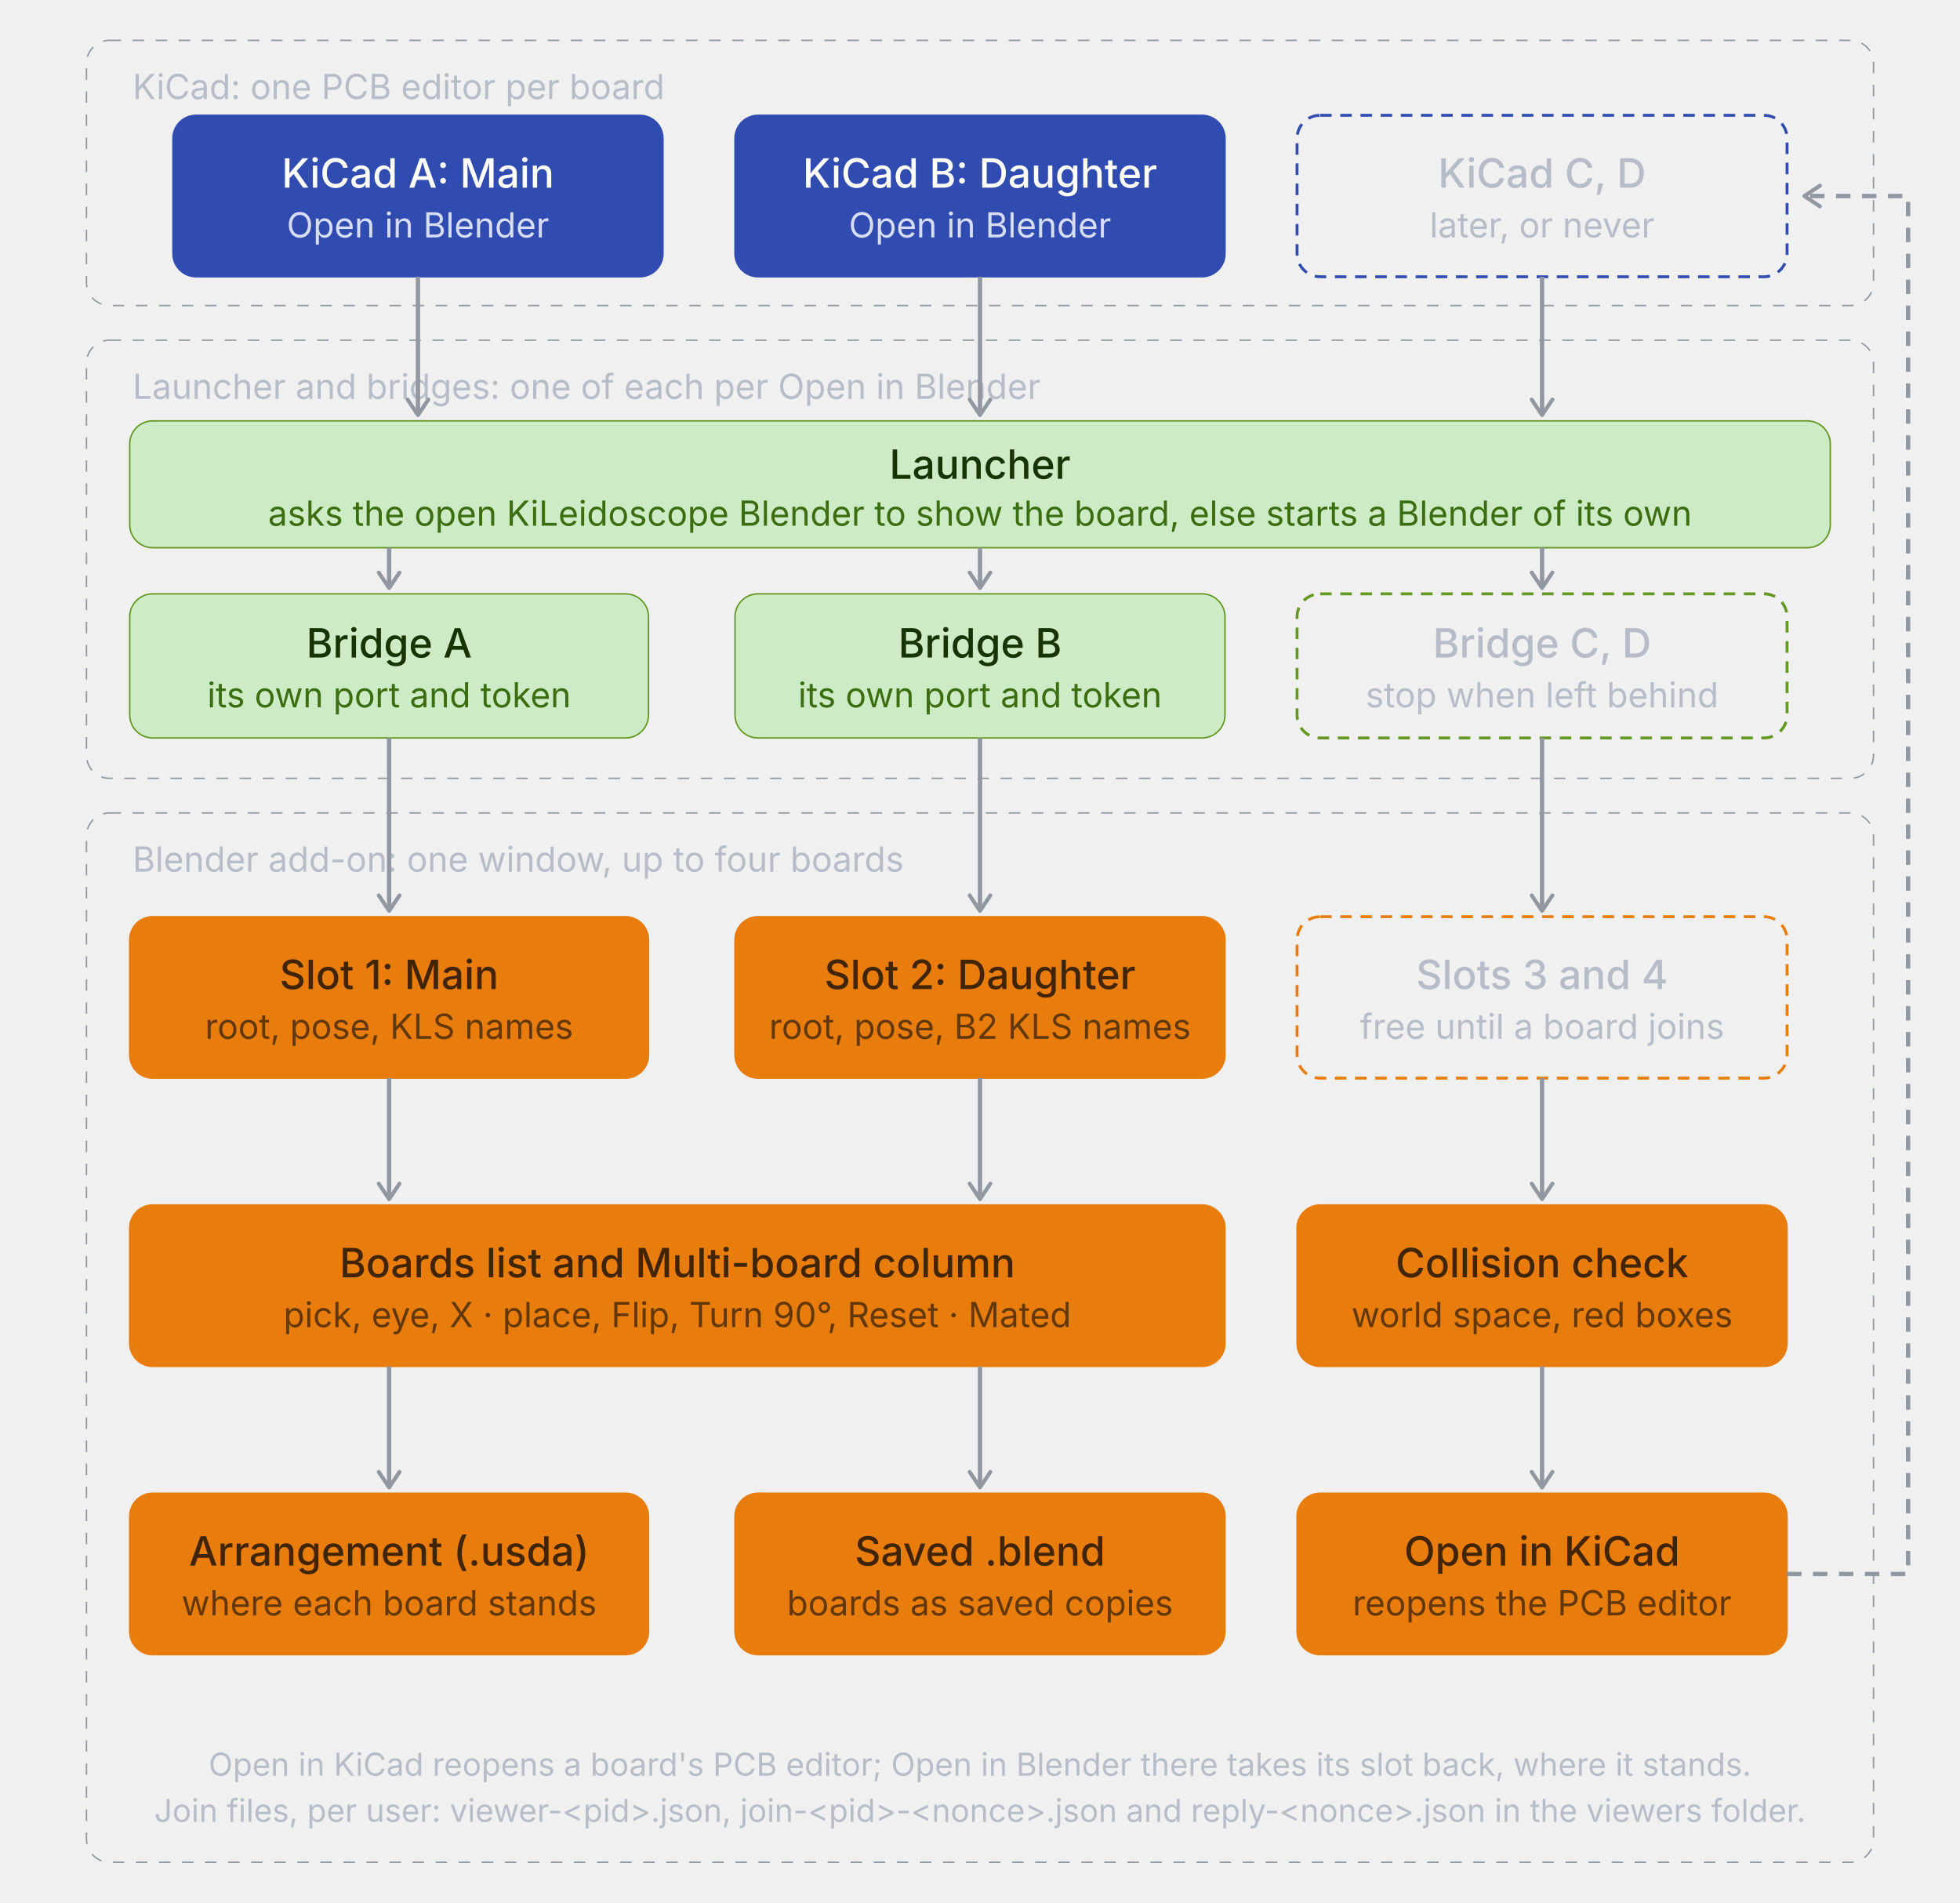
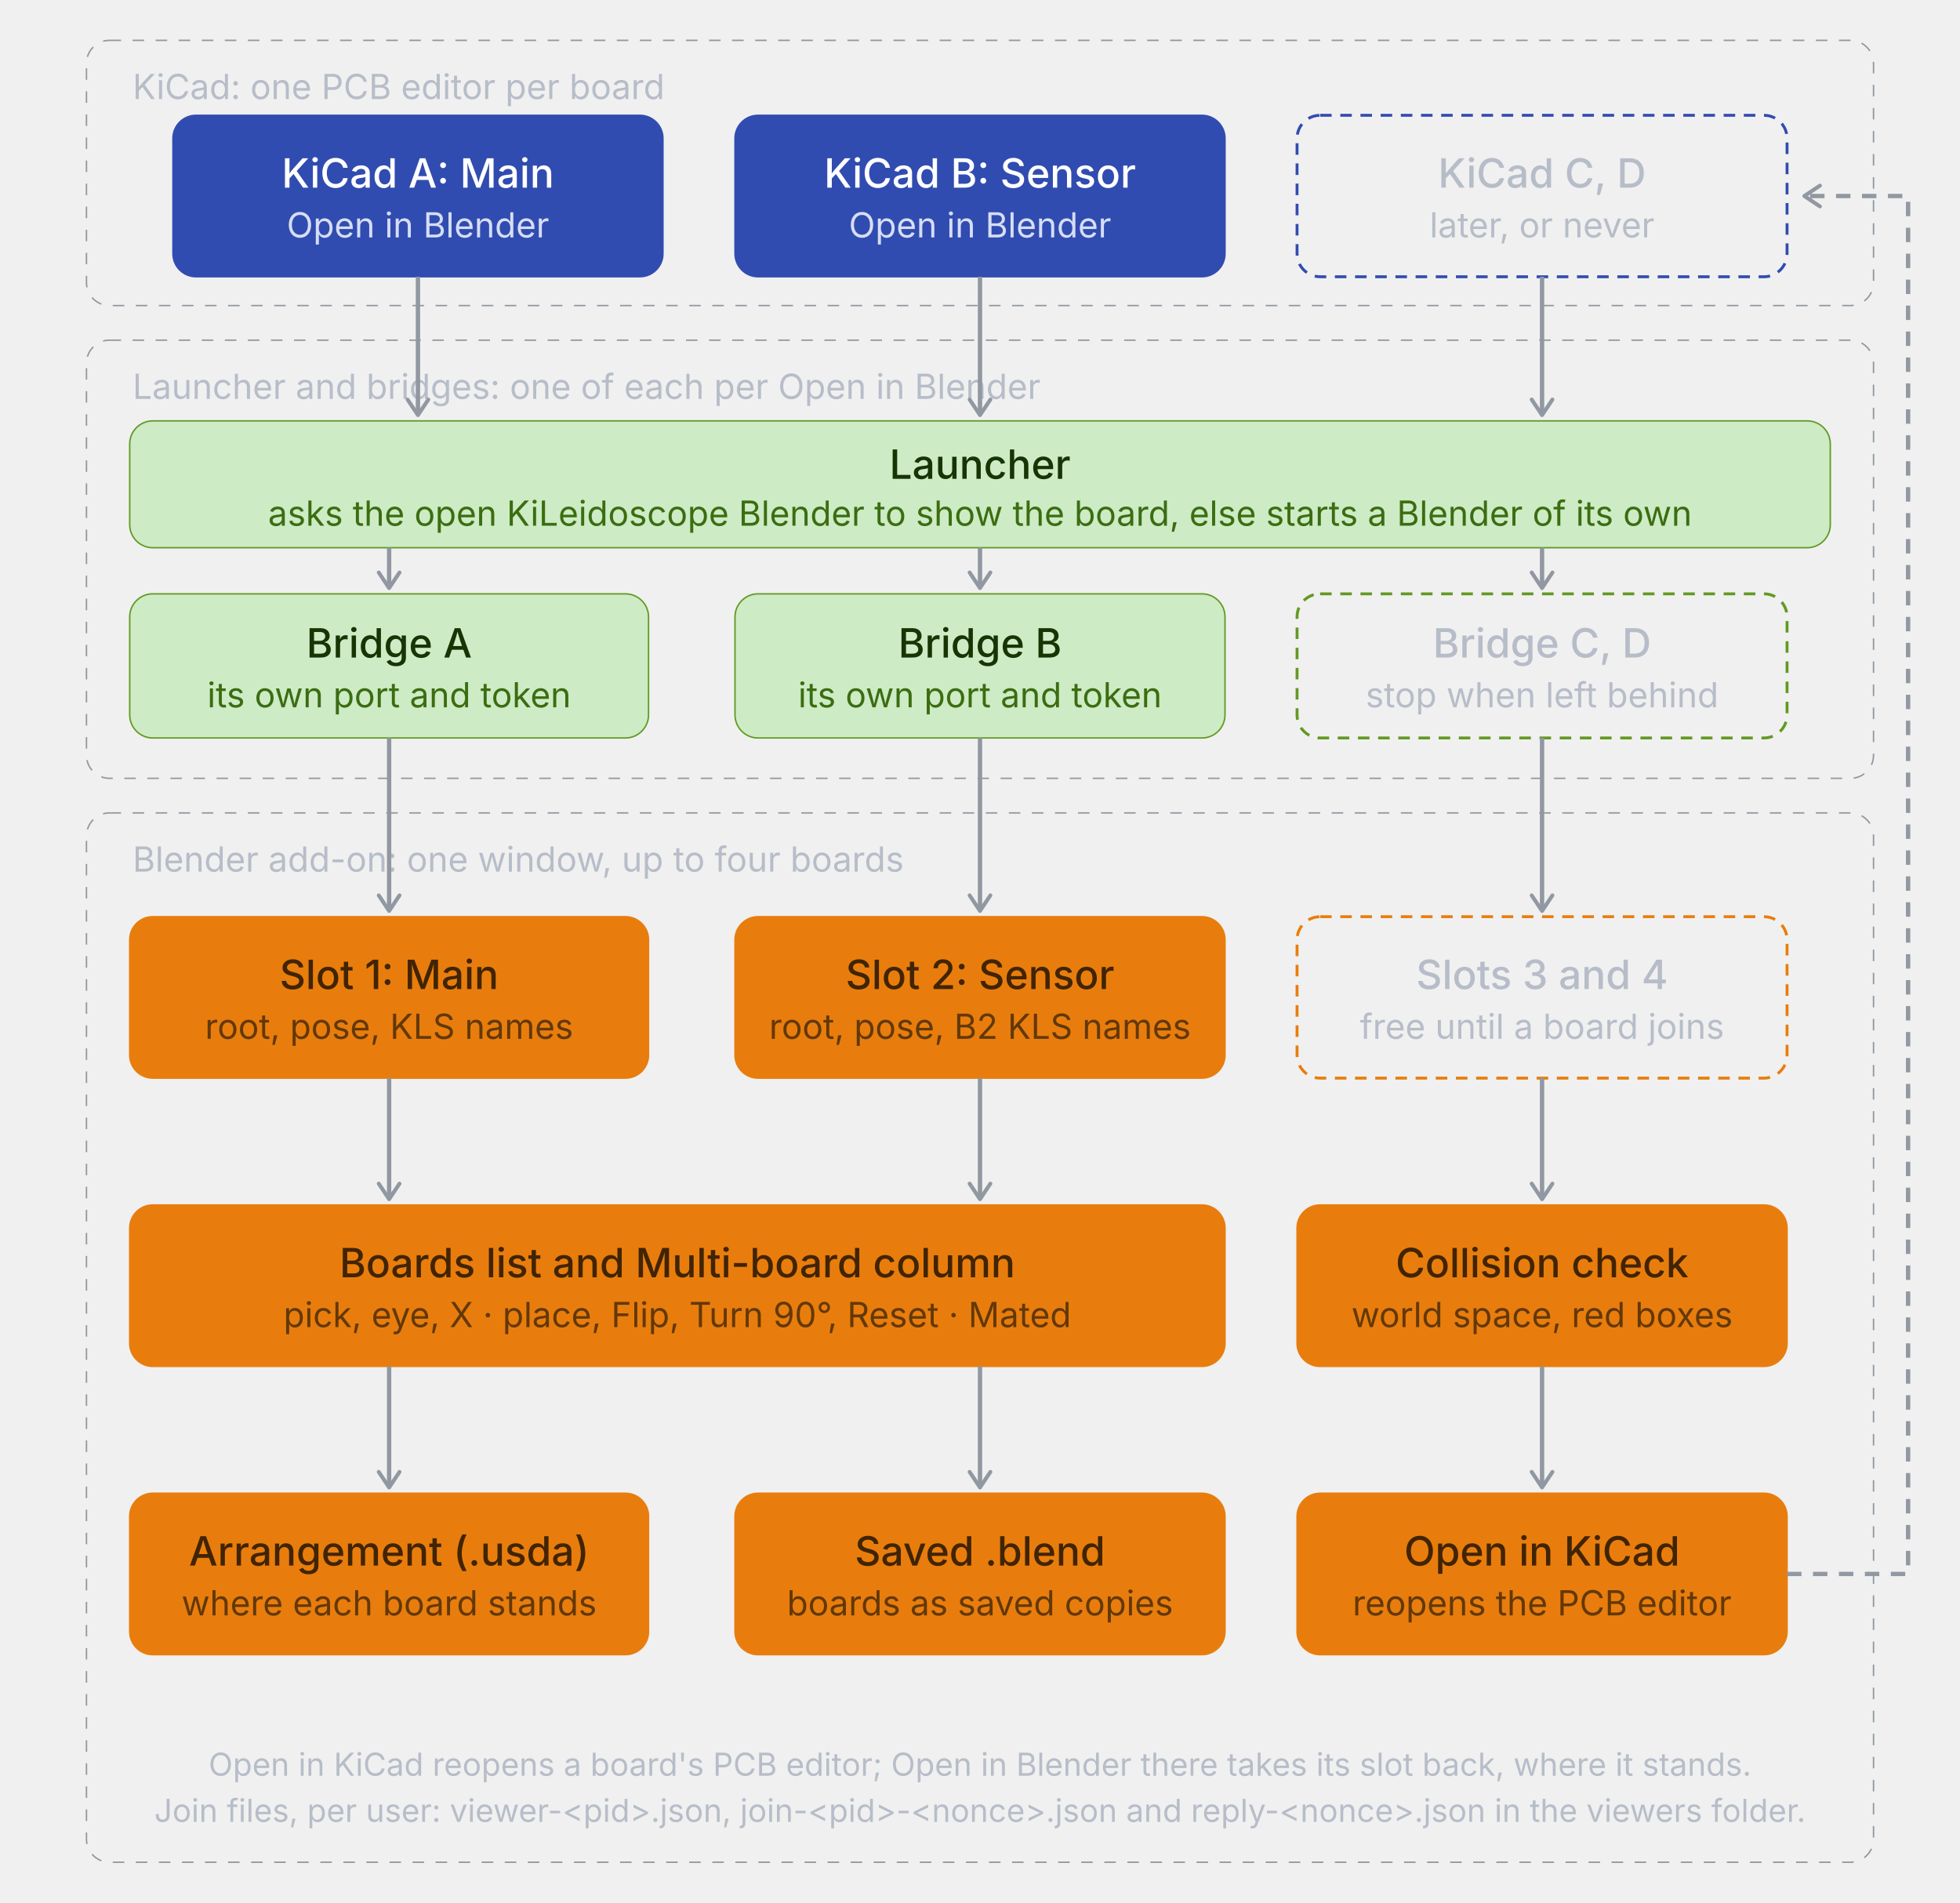
<svg xmlns="http://www.w3.org/2000/svg" width="680" height="660" viewBox="0 0 680 660" role="img">
  <defs>
    <marker id="arrow" viewBox="0 0 10 10" refX="8" refY="5" markerWidth="6" markerHeight="6" orient="auto-start-reverse">
      <path d="M2 1L8 5L2 9" fill="none" stroke="context-stroke" stroke-width="1.5" stroke-linecap="round" stroke-linejoin="round" />
    </marker>
    <style>
text { font-family: "Segoe UI", "Inter", "Helvetica Neue", Arial, sans-serif; dominant-baseline: central; }
.th { font-size: 14px; font-weight: 500; }
.ts { font-size: 12px; font-weight: 400; }
.tx { font-size: 11px; font-weight: 400; }
.lbl { fill: #B7BDC8; }
.arr { stroke: #9198A1; stroke-width: 1.5; fill: none; }
.back { stroke: #9198A1; stroke-width: 1.5; fill: none; stroke-dasharray: 5 4; }
.group { stroke: #9198A1; stroke-width: 0.5; stroke-dasharray: 4 4; fill: none; }
.later { stroke-width: 1; stroke-dasharray: 4 3; fill: none; }
</style>
  </defs>
  <rect x="30" y="14" width="620" height="92" rx="8" class="group" />
  <text class="ts lbl" x="46" y="30">KiCad: one PCB editor per board</text>
  <rect x="30" y="118" width="620" height="152" rx="8" class="group" />
  <text class="ts lbl" x="46" y="134">Launcher and bridges: one of each per Open in Blender</text>
  <rect x="30" y="282" width="620" height="364" rx="8" class="group" />
  <text class="ts lbl" x="46" y="298">Blender add-on: one window, up to four boards</text>
  <rect x="60" y="40" width="170" height="56" rx="8" fill="#314CB0" stroke="#314CB0" stroke-width="0.5" />
  <text class="th" x="145" y="60" text-anchor="middle" fill="#FFFFFF">KiCad A: Main</text>
  <text class="ts" x="145" y="78" text-anchor="middle" fill="#D6DDF5">Open in Blender</text>
  <rect x="255" y="40" width="170" height="56" rx="8" fill="#314CB0" stroke="#314CB0" stroke-width="0.5" />
-   <text class="th" x="340" y="60" text-anchor="middle" fill="#FFFFFF">KiCad B: Daughter</text>
+   <text class="th" x="340" y="60" text-anchor="middle" fill="#FFFFFF">KiCad B: Sensor</text>
  <text class="ts" x="340" y="78" text-anchor="middle" fill="#D6DDF5">Open in Blender</text>
  <rect x="450" y="40" width="170" height="56" rx="8" stroke="#314CB0" class="later" />
  <text class="th lbl" x="535" y="60" text-anchor="middle">KiCad C, D</text>
  <text class="ts lbl" x="535" y="78" text-anchor="middle">later, or never</text>
  <rect x="45" y="146" width="590" height="44" rx="8" fill="#CDEBC5" stroke="#639922" stroke-width="0.5" />
  <text class="th" x="340" y="161" text-anchor="middle" fill="#173404">Launcher</text>
  <text class="ts" x="340" y="178" text-anchor="middle" fill="#3B6D11">asks the open KiLeidoscope Blender to show the board, else starts a Blender of its own</text>
  <rect x="45" y="206" width="180" height="50" rx="8" fill="#CDEBC5" stroke="#639922" stroke-width="0.5" />
  <text class="th" x="135" y="223" text-anchor="middle" fill="#173404">Bridge A</text>
  <text class="ts" x="135" y="241" text-anchor="middle" fill="#3B6D11">its own port and token</text>
  <rect x="255" y="206" width="170" height="50" rx="8" fill="#CDEBC5" stroke="#639922" stroke-width="0.5" />
  <text class="th" x="340" y="223" text-anchor="middle" fill="#173404">Bridge B</text>
  <text class="ts" x="340" y="241" text-anchor="middle" fill="#3B6D11">its own port and token</text>
  <rect x="450" y="206" width="170" height="50" rx="8" stroke="#639922" class="later" />
  <text class="th lbl" x="535" y="223" text-anchor="middle">Bridge C, D</text>
  <text class="ts lbl" x="535" y="241" text-anchor="middle">stop when left behind</text>
  <rect x="45" y="318" width="180" height="56" rx="8" fill="#E87D0D" stroke="#E87D0D" stroke-width="0.5" />
  <text class="th" x="135" y="338" text-anchor="middle" fill="#412402">Slot 1: Main</text>
  <text class="ts" x="135" y="356" text-anchor="middle" fill="#633806">root, pose, KLS names</text>
  <rect x="255" y="318" width="170" height="56" rx="8" fill="#E87D0D" stroke="#E87D0D" stroke-width="0.5" />
-   <text class="th" x="340" y="338" text-anchor="middle" fill="#412402">Slot 2: Daughter</text>
+   <text class="th" x="340" y="338" text-anchor="middle" fill="#412402">Slot 2: Sensor</text>
  <text class="ts" x="340" y="356" text-anchor="middle" fill="#633806">root, pose, B2 KLS names</text>
  <rect x="450" y="318" width="170" height="56" rx="8" stroke="#E87D0D" class="later" />
  <text class="th lbl" x="535" y="338" text-anchor="middle">Slots 3 and 4</text>
  <text class="ts lbl" x="535" y="356" text-anchor="middle">free until a board joins</text>
  <rect x="45" y="418" width="380" height="56" rx="8" fill="#E87D0D" stroke="#E87D0D" stroke-width="0.5" />
  <text class="th" x="235" y="438" text-anchor="middle" fill="#412402">Boards list and Multi-board column</text>
  <text class="ts" x="235" y="456" text-anchor="middle" fill="#633806">pick, eye, X · place, Flip, Turn 90°, Reset · Mated</text>
  <rect x="450" y="418" width="170" height="56" rx="8" fill="#E87D0D" stroke="#E87D0D" stroke-width="0.5" />
  <text class="th" x="535" y="438" text-anchor="middle" fill="#412402">Collision check</text>
  <text class="ts" x="535" y="456" text-anchor="middle" fill="#633806">world space, red boxes</text>
  <rect x="45" y="518" width="180" height="56" rx="8" fill="#E87D0D" stroke="#E87D0D" stroke-width="0.5" />
  <text class="th" x="135" y="538" text-anchor="middle" fill="#412402">Arrangement (.usda)</text>
  <text class="ts" x="135" y="556" text-anchor="middle" fill="#633806">where each board stands</text>
  <rect x="255" y="518" width="170" height="56" rx="8" fill="#E87D0D" stroke="#E87D0D" stroke-width="0.5" />
  <text class="th" x="340" y="538" text-anchor="middle" fill="#412402">Saved .blend</text>
  <text class="ts" x="340" y="556" text-anchor="middle" fill="#633806">boards as saved copies</text>
  <rect x="450" y="518" width="170" height="56" rx="8" fill="#E87D0D" stroke="#E87D0D" stroke-width="0.5" />
  <text class="th" x="535" y="538" text-anchor="middle" fill="#412402">Open in KiCad</text>
  <text class="ts" x="535" y="556" text-anchor="middle" fill="#633806">reopens the PCB editor</text>
  <text class="tx lbl" x="340" y="612" text-anchor="middle">Open in KiCad reopens a board's PCB editor; Open in Blender there takes its slot back, where it stands.</text>
  <text class="tx lbl" x="340" y="628" text-anchor="middle">Join files, per user: viewer-&lt;pid&gt;.json, join-&lt;pid&gt;-&lt;nonce&gt;.json and reply-&lt;nonce&gt;.json in the viewers folder.</text>
  <line x1="145" y1="96" x2="145" y2="144" class="arr" marker-end="url(#arrow)" />
  <line x1="340" y1="96" x2="340" y2="144" class="arr" marker-end="url(#arrow)" />
  <line x1="535" y1="96" x2="535" y2="144" class="arr" marker-end="url(#arrow)" />
  <line x1="135" y1="190" x2="135" y2="204" class="arr" marker-end="url(#arrow)" />
  <line x1="340" y1="190" x2="340" y2="204" class="arr" marker-end="url(#arrow)" />
  <line x1="535" y1="190" x2="535" y2="204" class="arr" marker-end="url(#arrow)" />
  <line x1="135" y1="256" x2="135" y2="316" class="arr" marker-end="url(#arrow)" />
  <line x1="340" y1="256" x2="340" y2="316" class="arr" marker-end="url(#arrow)" />
  <line x1="535" y1="256" x2="535" y2="316" class="arr" marker-end="url(#arrow)" />
  <line x1="135" y1="374" x2="135" y2="416" class="arr" marker-end="url(#arrow)" />
  <line x1="340" y1="374" x2="340" y2="416" class="arr" marker-end="url(#arrow)" />
  <line x1="535" y1="374" x2="535" y2="416" class="arr" marker-end="url(#arrow)" />
  <line x1="135" y1="474" x2="135" y2="516" class="arr" marker-end="url(#arrow)" />
  <line x1="340" y1="474" x2="340" y2="516" class="arr" marker-end="url(#arrow)" />
  <line x1="535" y1="474" x2="535" y2="516" class="arr" marker-end="url(#arrow)" />
  <path d="M620 546 H662 V68 H626" class="back" marker-end="url(#arrow)" />
</svg>
